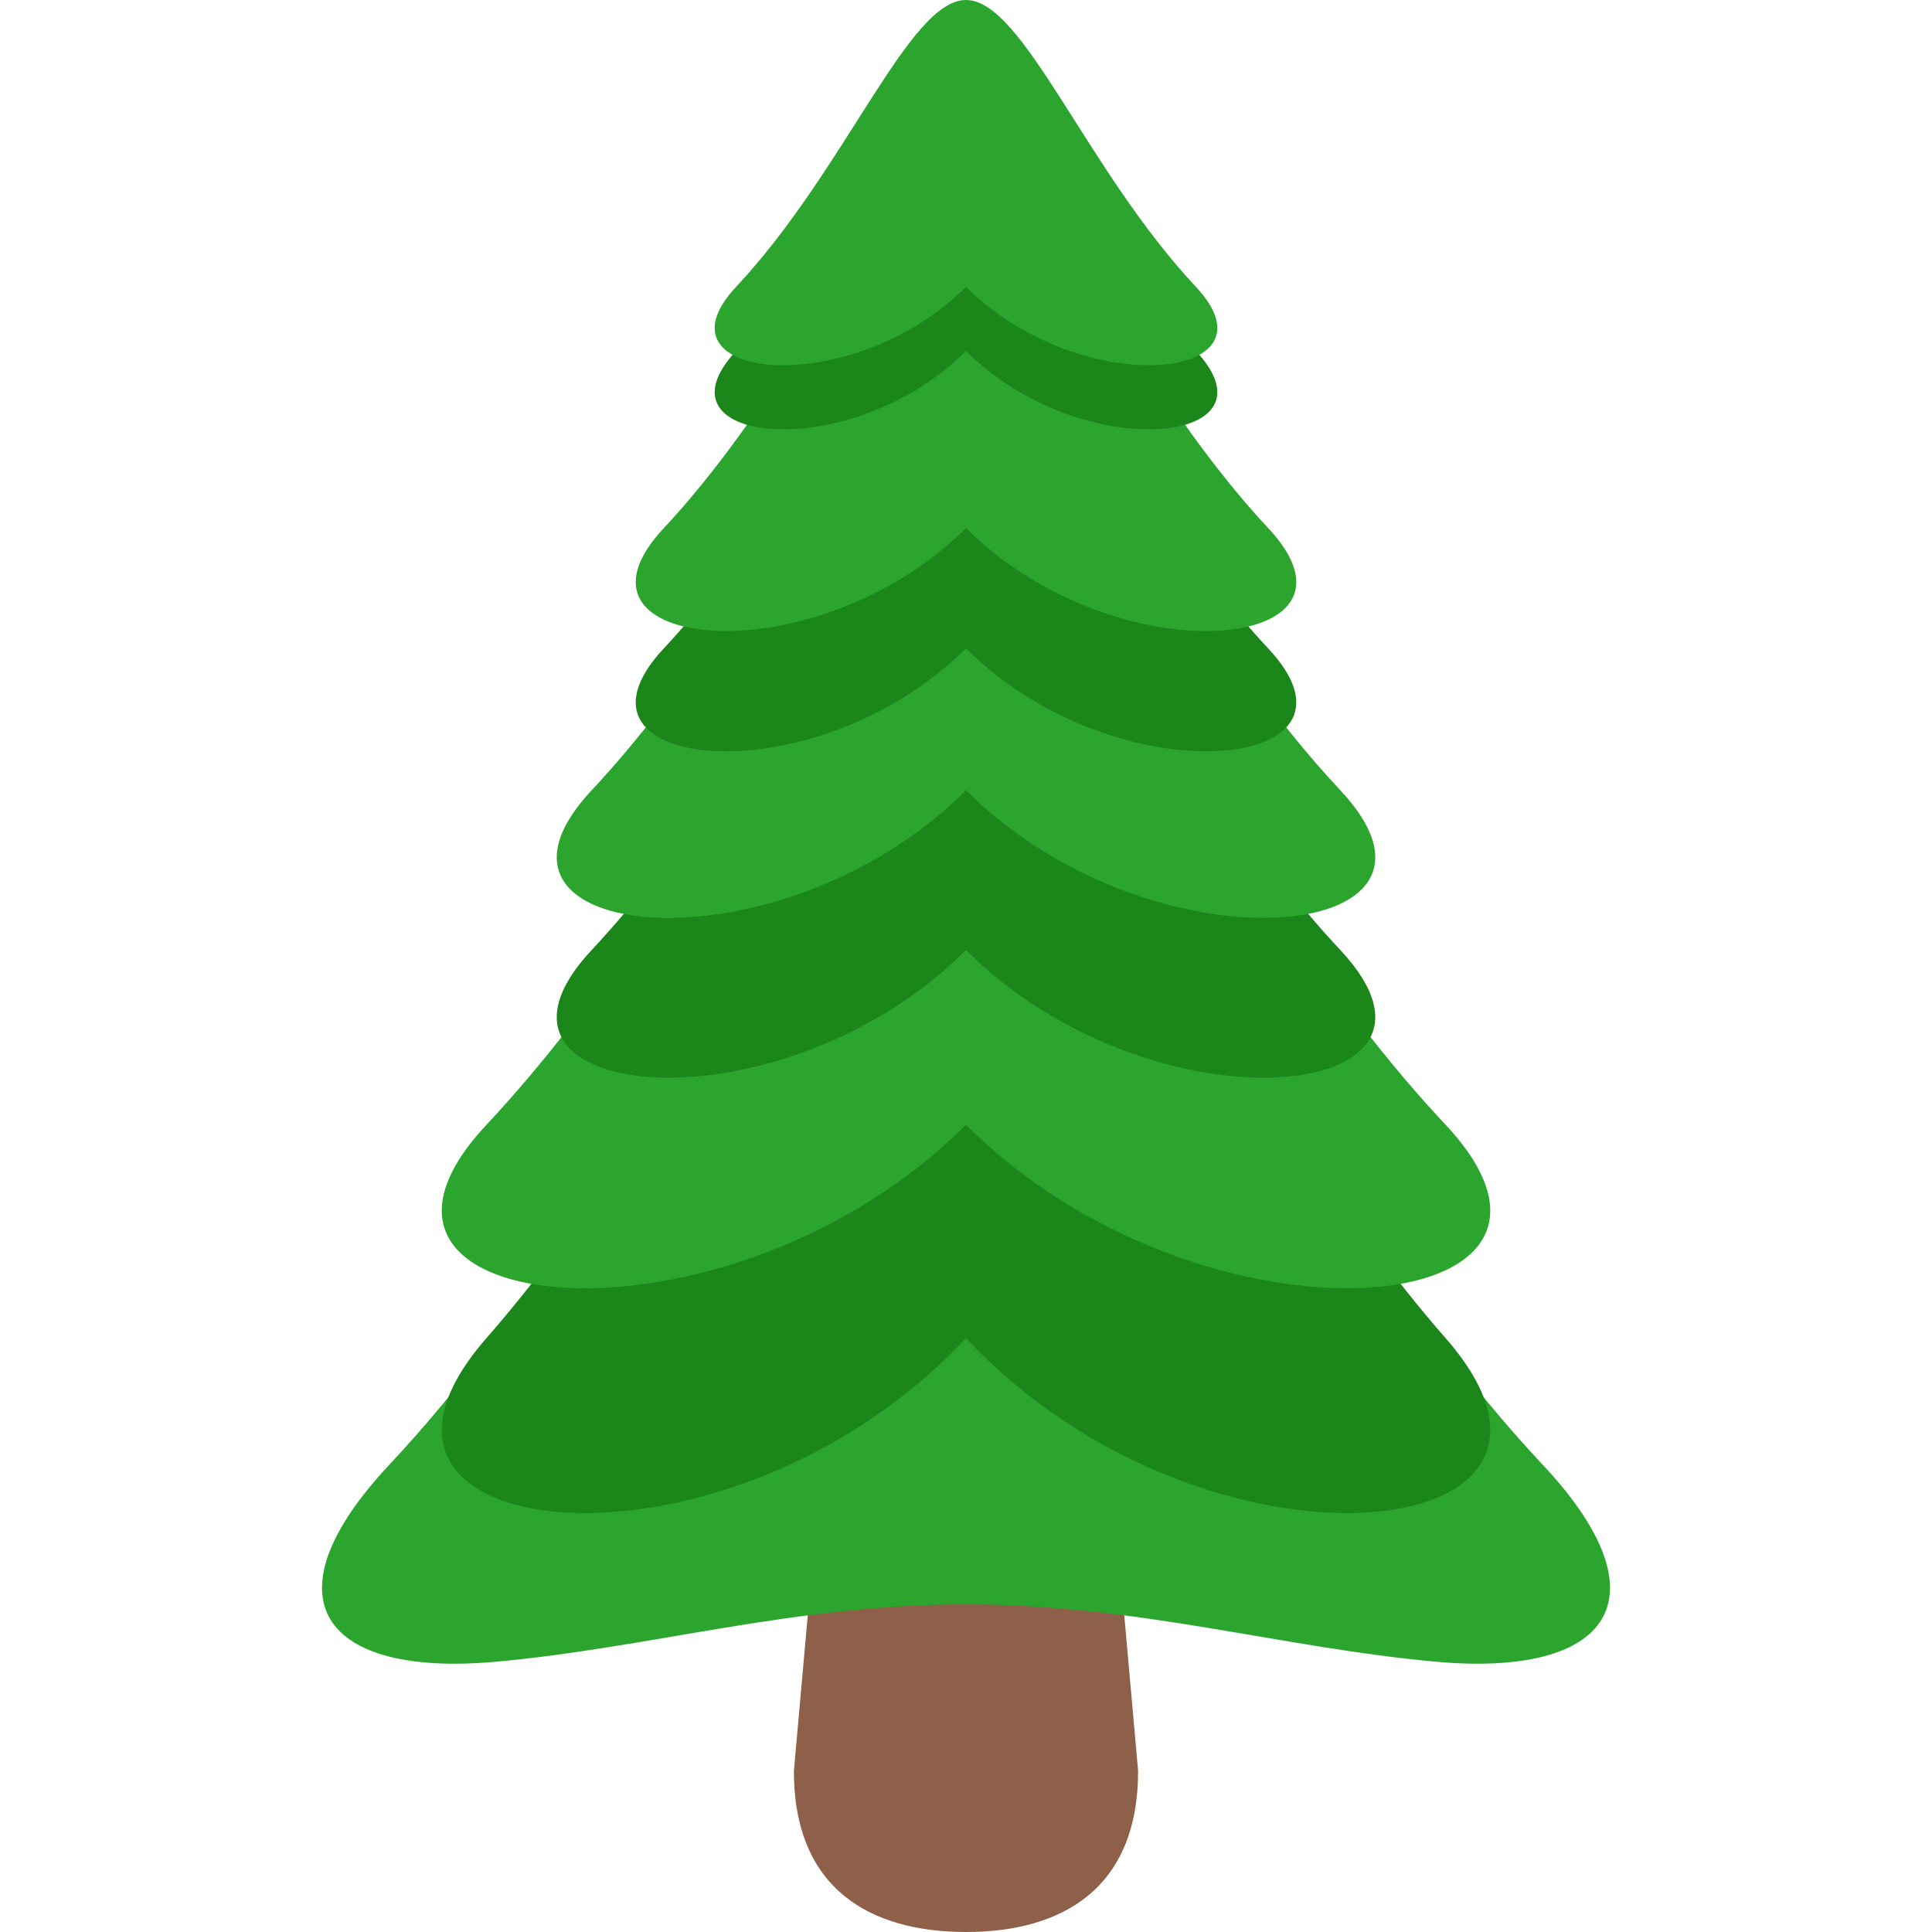
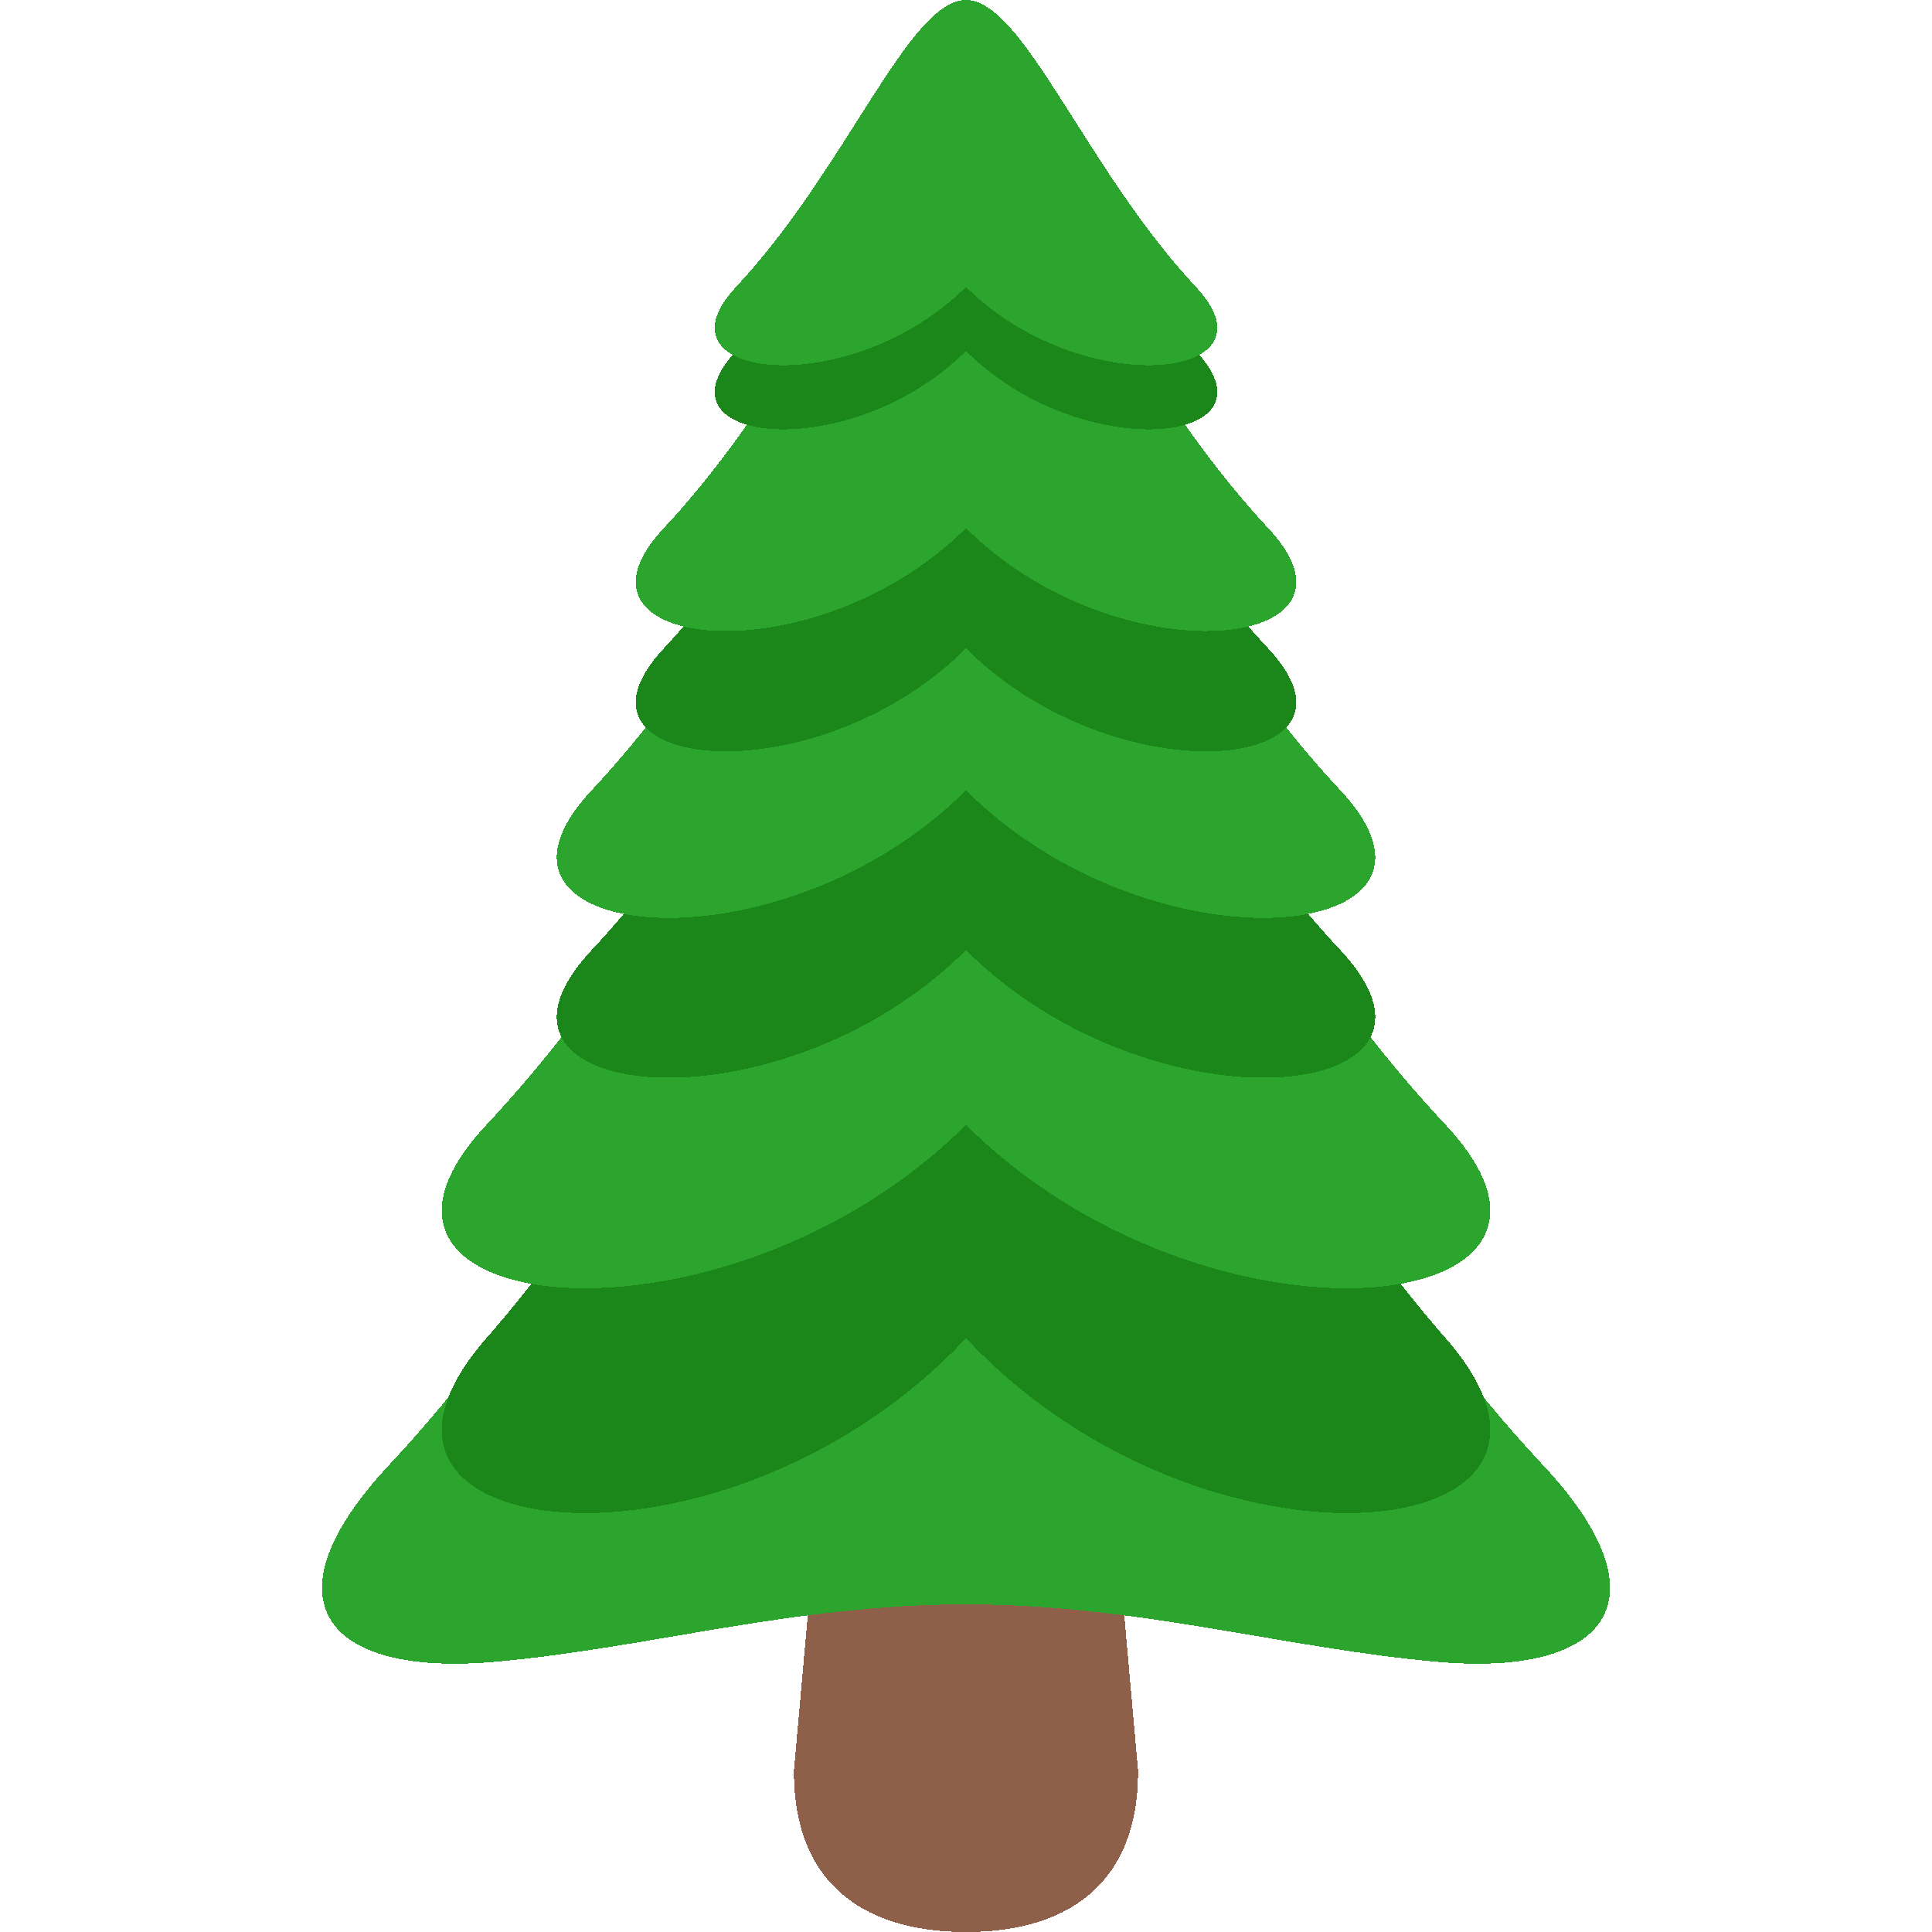
- <svg xmlns="http://www.w3.org/2000/svg" viewBox="0 0 36 36" version="1.1" id="svg2417">
+ <svg xmlns="http://www.w3.org/2000/svg" shape-rendering="crispEdges" viewBox="0 0 36 36" version="1.1" id="svg2417">
  <defs id="defs2421" />
  <path fill="#662113" d="m 21.207,33 c 0,2.209 -1.436,3 -3.207,3 -1.771,0 -3.207,-0.791 -3.207,-3 l 0.802,-9 c 0,-2.209 0.634,-2 2.406,-2 1.771,0 2.406,-0.209 2.406,2 z" id="path2397" style="fill:#8e6049;fill-opacity:1;stroke-width:0.895" />
  <path fill="#5C913B" d="M 28.749,27.297 C 23.166,21.332 20.905,12.791 18,12.791 c -2.905,0 -5.166,8.541 -10.749,14.506 -2.346,2.507 -1.228,3.957 1.988,3.667 2.867,-0.258 5.548,-1.069 8.761,-1.069 3.213,0 5.895,0.812 8.761,1.069 3.217,0.29 4.334,-1.16 1.989,-3.667 z" id="path2399" style="fill:#2ba52e;fill-opacity:1;stroke-width:0.895" />
  <path fill="#3E721D" d="M 26.936,24.934 C 22.646,20.027 20.235,13 18,13 c -2.233,0 -4.645,7.027 -8.936,11.934 -3.409,3.898 4.468,4.773 8.936,0 4.465,4.773 12.345,3.898 8.937,0 z" id="path2401" style="fill:#1b871b;fill-opacity:1;stroke-width:0.895" />
  <path fill="#5C913B" d="M 26.936,20.959 C 22.646,16.375 20.235,9.811 18,9.811 c -2.233,0 -4.645,6.564 -8.936,11.148 -3.409,3.642 4.468,4.459 8.936,0 4.465,4.459 12.345,3.642 8.937,0 z" id="path2403" style="fill:#2ba52e;fill-opacity:1;stroke-width:0.895" />
  <path fill="#3E721D" d="M 24.976,17.703 C 21.627,14.125 19.745,9 18,9 c -1.743,0 -3.627,5.125 -6.976,8.703 -2.661,2.844 3.488,3.482 6.976,0 3.487,3.482 9.638,2.844 6.976,0 z" id="path2405" style="fill:#1b871b;fill-opacity:1;stroke-width:0.895" />
  <path fill="#5C913B" d="m 24.976,14.726 c -3.349,-3.579 -5.231,-8.703 -6.976,-8.703 -1.743,0 -3.627,5.125 -6.976,8.703 -2.661,2.844 3.488,3.481 6.976,0 3.487,3.481 9.638,2.843 6.976,0 z" id="path2407" style="fill:#2ba52e;fill-opacity:1;stroke-width:0.895" />
  <path fill="#3E721D" d="M 23.63,12.081 C 20.927,9.193 19.408,5.057 18,5.057 c -1.407,0 -2.927,4.136 -5.63,7.024 -2.148,2.295 2.815,2.809 5.63,0 2.814,2.81 7.779,2.295 5.63,0 z" id="path2409" style="fill:#1b871b;fill-opacity:1;stroke-width:0.895" />
  <path fill="#5C913B" d="M 23.63,9.839 C 20.927,6.951 19.408,2.815 18,2.815 c -1.407,0 -2.927,4.136 -5.63,7.024 -2.148,2.295 2.815,2.809 5.63,0 2.814,2.81 7.779,2.295 5.63,0 z" id="path2411" style="fill:#2ba52e;fill-opacity:1;stroke-width:0.895" />
  <path fill="#3E721D" d="M 22.284,6.54 C 20.227,4.342 19.071,1.195 18,1.195 c -1.07,0 -2.228,3.148 -4.284,5.345 -1.634,1.747 2.142,2.138 4.284,0 2.142,2.138 5.919,1.746 4.284,0 z" id="path2413" style="fill:#1b871b;fill-opacity:1;stroke-width:0.895" />
  <path fill="#5C913B" d="M 22.284,5.345 C 20.227,3.148 19.071,0 18,0 c -1.07,0 -2.228,3.148 -4.284,5.345 -1.634,1.747 2.142,2.138 4.284,0 2.142,2.138 5.919,1.746 4.284,0 z" id="path2415" style="fill:#2ba52e;fill-opacity:1;stroke-width:0.895" />
</svg>
